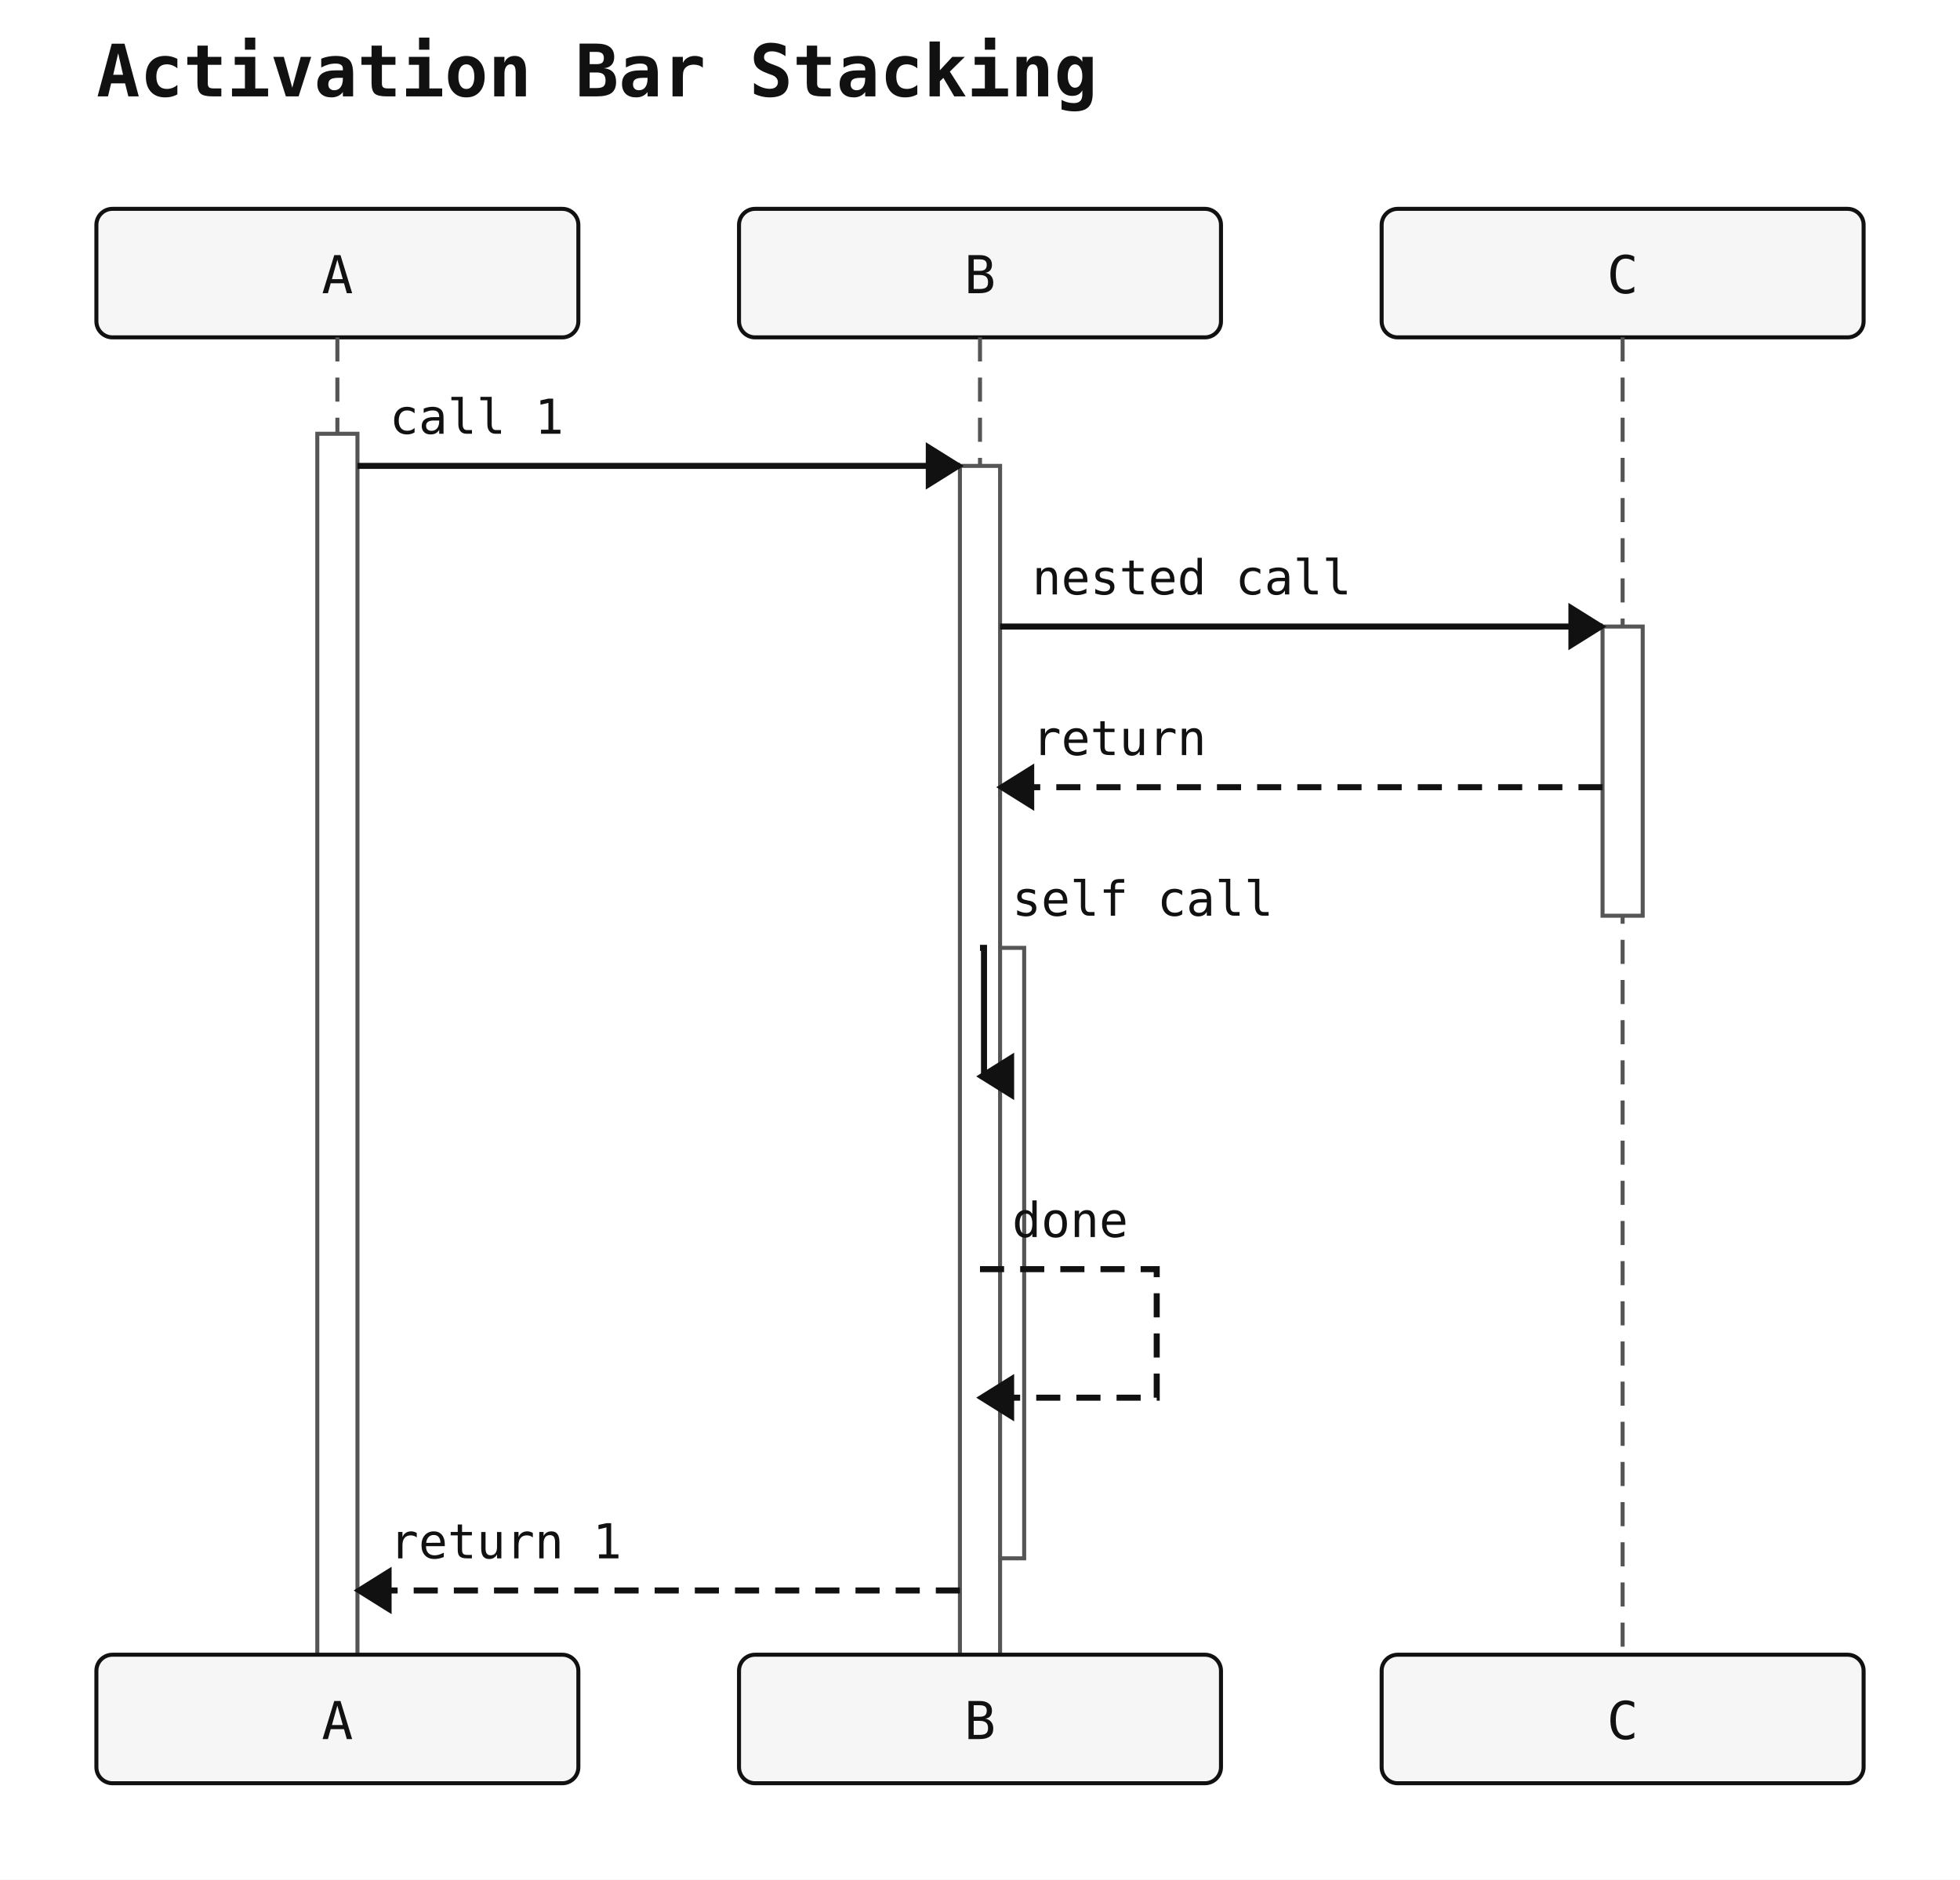
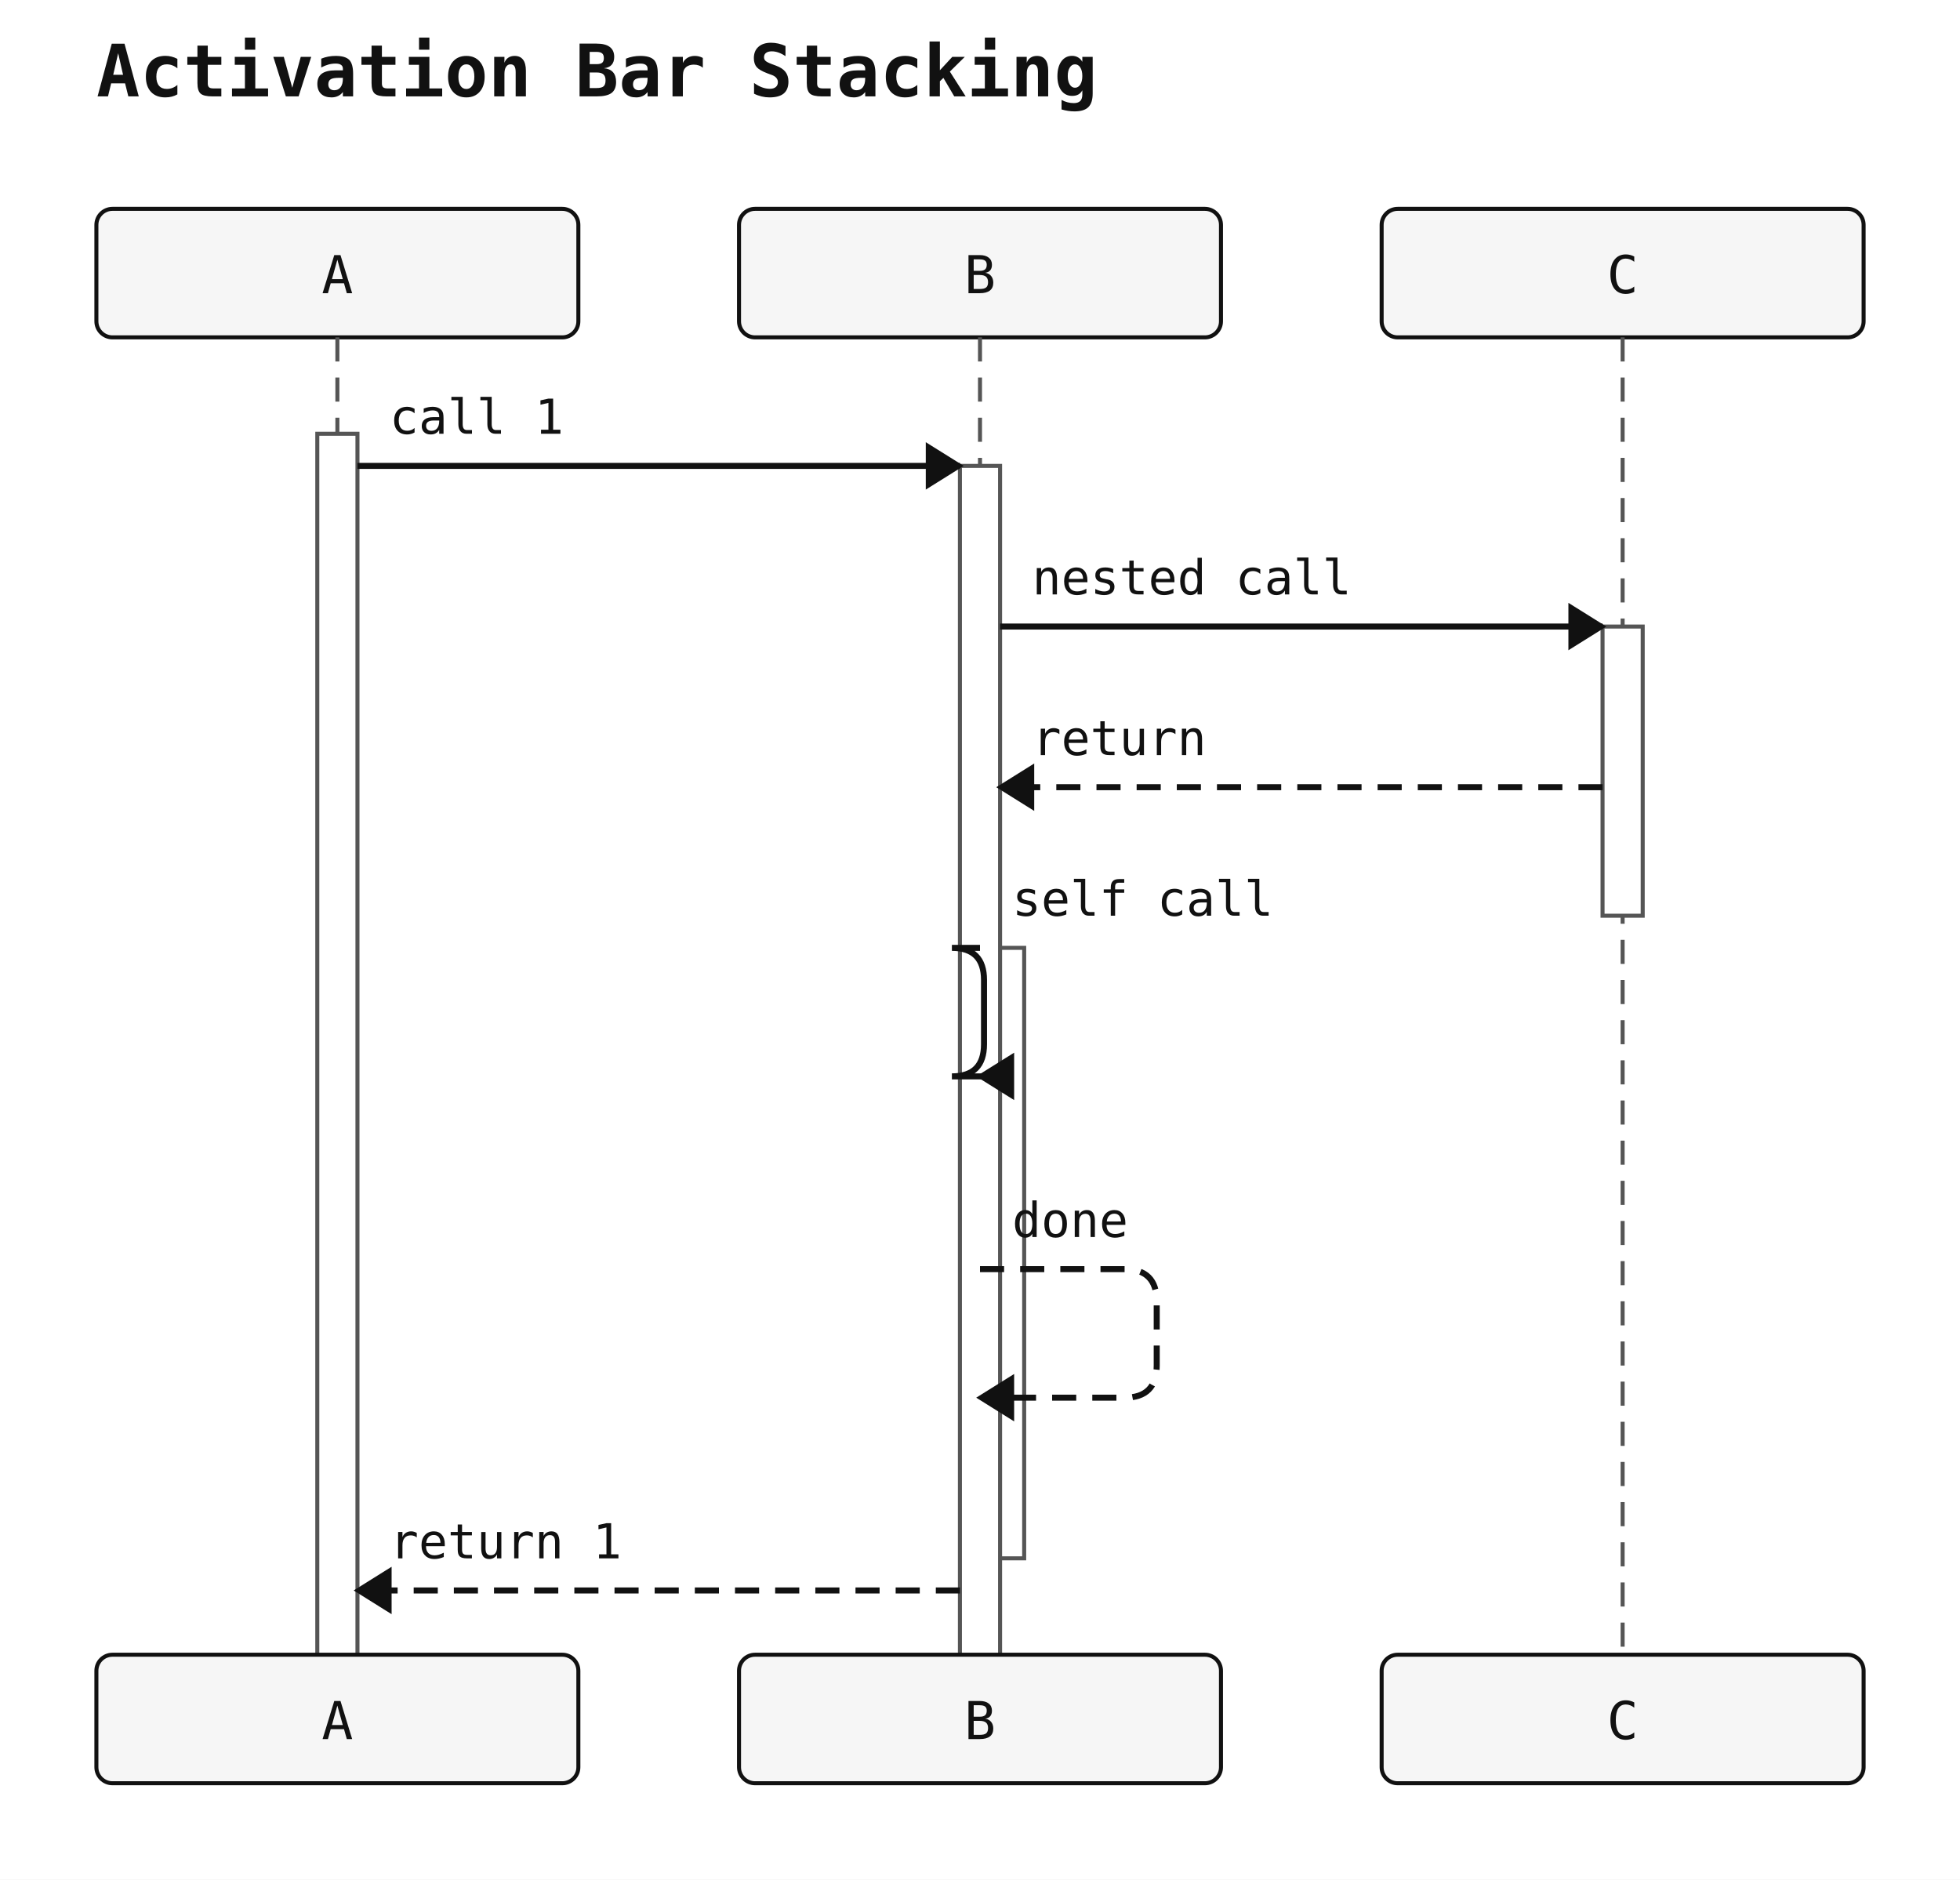
<svg xmlns="http://www.w3.org/2000/svg" width="488" height="468" viewBox="0 0 488 468">
  <rect width="100%" height="100%" fill="white" />
  <text x="24" y="24" font-family="monospace" font-size="18" font-weight="600" fill="#111">Activation Bar Stacking</text>
  <rect x="24" y="52" width="120" height="32" rx="4" ry="4" fill="#f6f6f6" stroke="#111" stroke-width="1" />
  <text x="84" y="73" text-anchor="middle" font-family="monospace" font-size="13" fill="#111111">A</text>
  <rect x="184" y="52" width="120" height="32" rx="4" ry="4" fill="#f6f6f6" stroke="#111" stroke-width="1" />
  <text x="244" y="73" text-anchor="middle" font-family="monospace" font-size="13" fill="#111111">B</text>
  <rect x="344" y="52" width="120" height="32" rx="4" ry="4" fill="#f6f6f6" stroke="#111" stroke-width="1" />
  <text x="404" y="73" text-anchor="middle" font-family="monospace" font-size="13" fill="#111111">C</text>
  <line x1="84" y1="84" x2="84" y2="412" stroke="#555" stroke-width="1" stroke-dasharray="6 4" />
  <line x1="244" y1="84" x2="244" y2="412" stroke="#555" stroke-width="1" stroke-dasharray="6 4" />
  <line x1="404" y1="84" x2="404" y2="412" stroke="#555" stroke-width="1" stroke-dasharray="6 4" />
  <rect class="sequence-activation" data-participant="C" x="399" y="156" width="10" height="72" fill="#ffffff" stroke="#555" stroke-width="1" />
  <rect class="sequence-activation" data-participant="B" x="245" y="236" width="10" height="152" fill="#ffffff" stroke="#555" stroke-width="1" />
  <rect class="sequence-activation" data-participant="B" x="239" y="116" width="10" height="312" fill="#ffffff" stroke="#555" stroke-width="1" />
  <rect class="sequence-activation" data-participant="A" x="79" y="108" width="10" height="320" fill="#ffffff" stroke="#555" stroke-width="1" />
  <line x1="89" y1="116" x2="239" y2="116" stroke="#111" stroke-width="1.5" />
  <polygon points="239,116 231,111 231,121" fill="#111" stroke="#111" stroke-width="1" />
  <text x="97" y="108" text-anchor="start" font-family="monospace" font-size="12" fill="#111">call 1</text>
  <line x1="249" y1="156" x2="399" y2="156" stroke="#111" stroke-width="1.5" />
  <polygon points="399,156 391,151 391,161" fill="#111" stroke="#111" stroke-width="1" />
  <text x="257" y="148" text-anchor="start" font-family="monospace" font-size="12" fill="#111">nested call</text>
  <line x1="399" y1="196" x2="249" y2="196" stroke="#111" stroke-width="1.5" stroke-dasharray="6 4" />
  <polygon points="249,196 257,191 257,201" fill="#111" stroke="#111" stroke-width="1" />
  <text x="257" y="188" text-anchor="start" font-family="monospace" font-size="12" fill="#111">return</text>
-   <path d="M 244 236 L 245 236 L 245 268 L 252 268" fill="none" stroke="#111" stroke-width="1.5" />
+   <path d="M 244 236 L 237 236 Q 245 236 245 244 L 245 260 Q 245 268 237 268 L 252 268" fill="none" stroke="#111" stroke-width="1.5" />
  <polygon points="244,268 252,263 252,273" fill="#111" stroke="#111" stroke-width="1" />
  <text x="252" y="228" text-anchor="start" font-family="monospace" font-size="12" fill="#111">self call</text>
-   <path d="M 244 316 L 288 316 L 288 348 L 252 348" fill="none" stroke="#111" stroke-width="1.5" stroke-dasharray="6 4" />
+   <path d="M 244 316 L 280 316 Q 288 316 288 324 L 288 340 Q 288 348 280 348 L 252 348" fill="none" stroke="#111" stroke-width="1.5" stroke-dasharray="6 4" />
  <polygon points="244,348 252,343 252,353" fill="#111" stroke="#111" stroke-width="1" />
  <text x="252" y="308" text-anchor="start" font-family="monospace" font-size="12" fill="#111">done</text>
  <line x1="239" y1="396" x2="89" y2="396" stroke="#111" stroke-width="1.5" stroke-dasharray="6 4" />
  <polygon points="89,396 97,391 97,401" fill="#111" stroke="#111" stroke-width="1" />
  <text x="97" y="388" text-anchor="start" font-family="monospace" font-size="12" fill="#111">return 1</text>
  <rect x="24" y="412" width="120" height="32" rx="4" ry="4" fill="#f6f6f6" stroke="#111" stroke-width="1" />
  <text x="84" y="433" text-anchor="middle" font-family="monospace" font-size="13" fill="#111111">A</text>
  <rect x="184" y="412" width="120" height="32" rx="4" ry="4" fill="#f6f6f6" stroke="#111" stroke-width="1" />
  <text x="244" y="433" text-anchor="middle" font-family="monospace" font-size="13" fill="#111111">B</text>
  <rect x="344" y="412" width="120" height="32" rx="4" ry="4" fill="#f6f6f6" stroke="#111" stroke-width="1" />
  <text x="404" y="433" text-anchor="middle" font-family="monospace" font-size="13" fill="#111111">C</text>
</svg>
